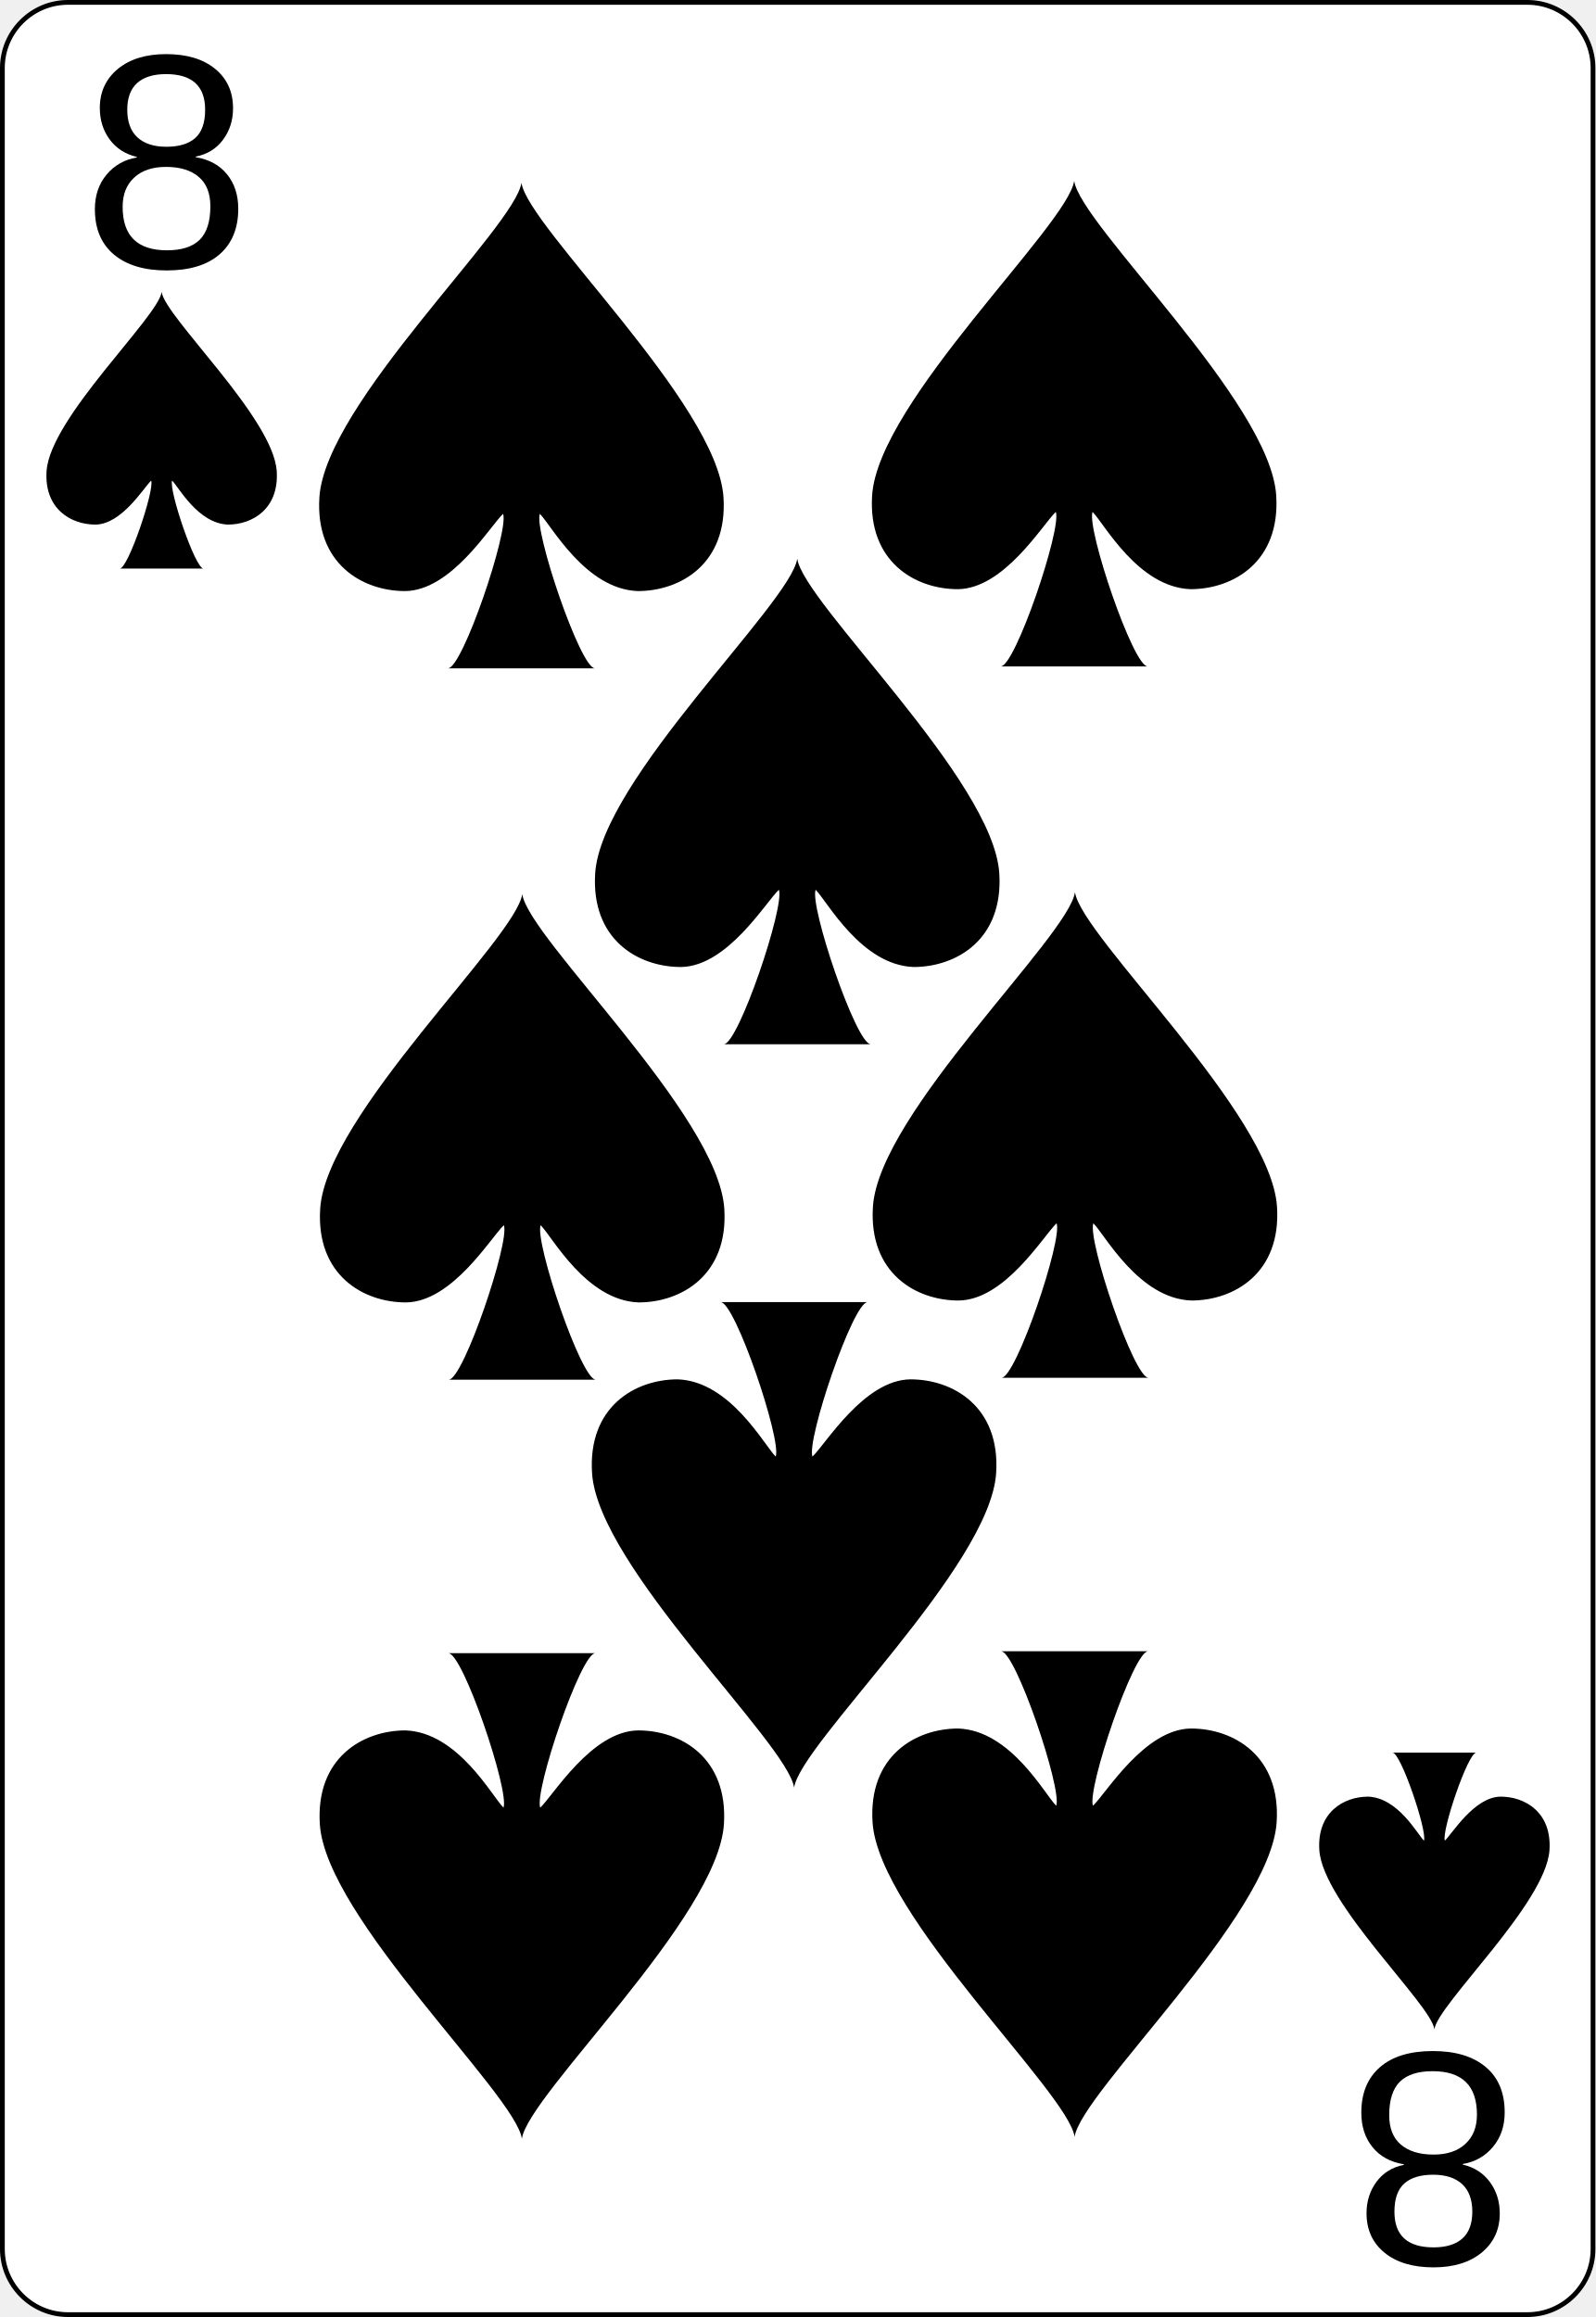
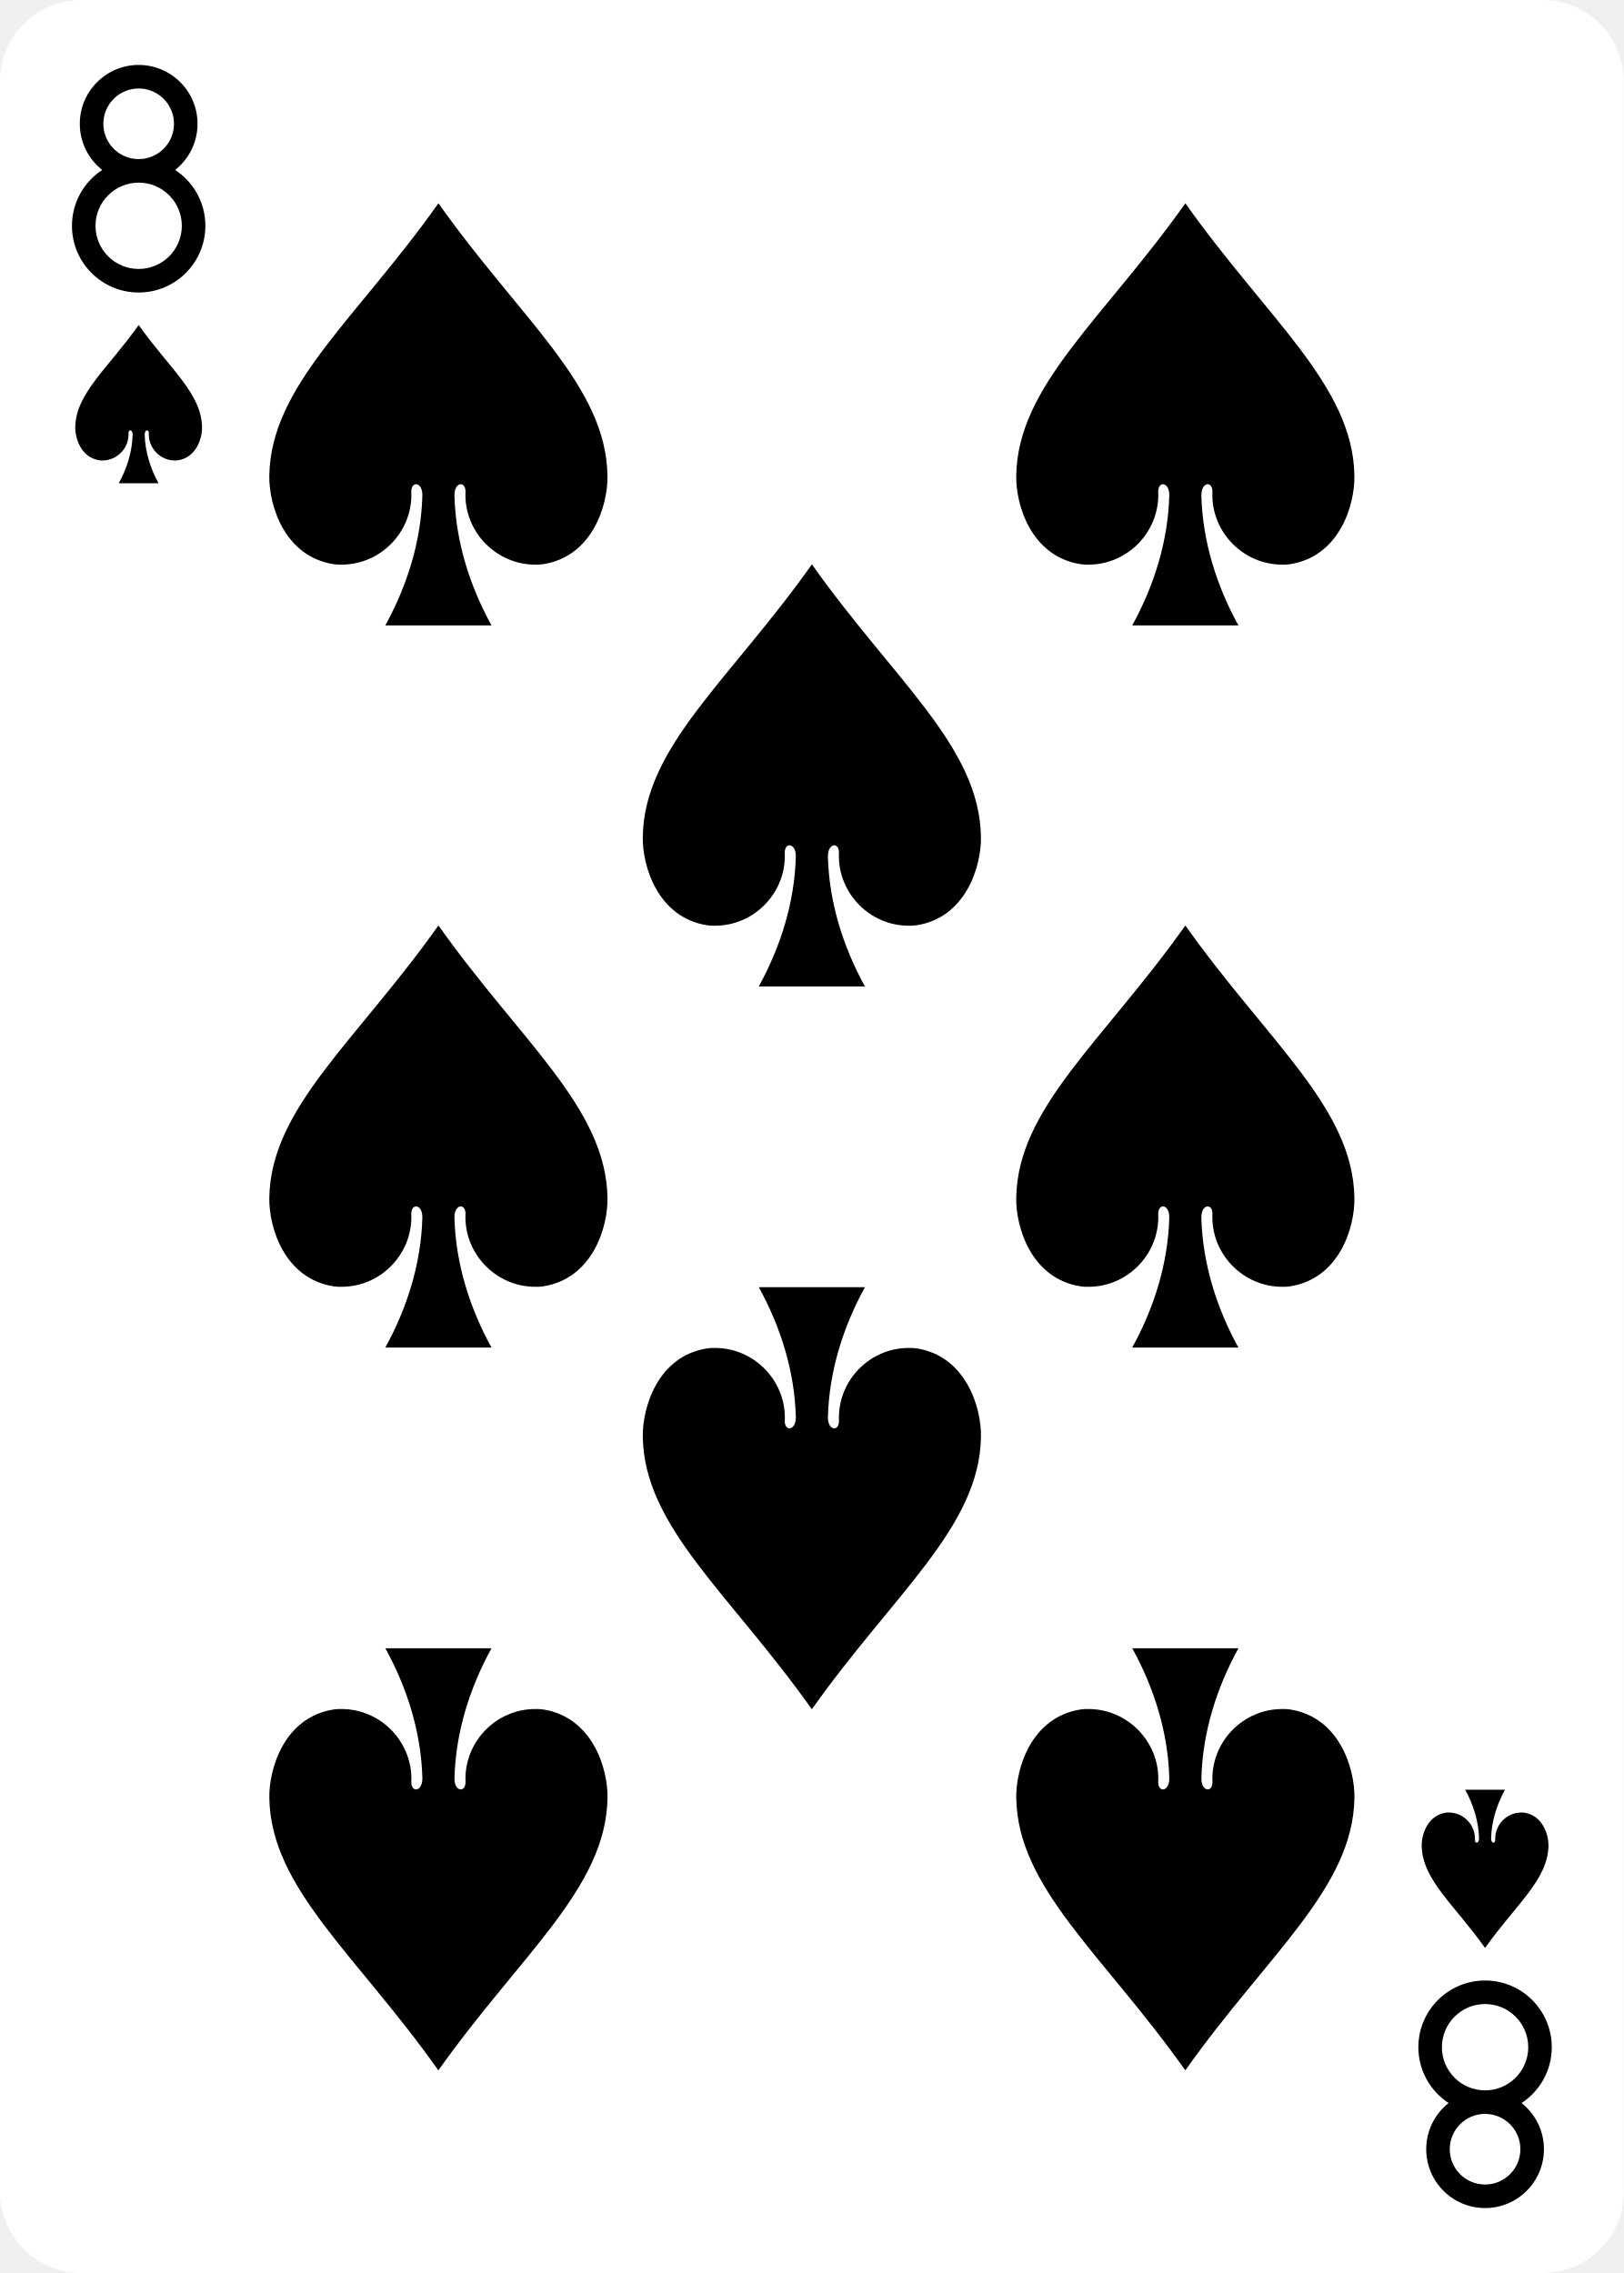
- <svg xmlns="http://www.w3.org/2000/svg" width="167.087pt" height="242.667pt" viewBox="0 0 167.087 242.667" xml:space="preserve" id="svg2" version="1.1">
-   <defs id="defs41" />
-   <g id="Layer_x0020_1" style="fill-rule:nonzero;clip-rule:nonzero;stroke:#000000;stroke-miterlimit:4;">
-     <path style="fill:#FFFFFF;stroke-width:0.5;" d="M166.837,235.548c0,3.777-3.087,6.869-6.871,6.869H7.111c-3.775,0-6.861-3.092-6.861-6.869V7.12C0.25,3.343,3.336,0.25,7.111,0.25h152.855    c3.784,0,6.871,3.093,6.871,6.87v228.428z" id="path5" />
-     <g style="stroke:none;" id="g7">
-       <g id="g9">
- 				
- 			</g>
-     </g>
-     <g id="g15">
- 			
- 		</g>
-     <g id="g19">
- 			
- 		</g>
-     <g style="stroke:none;" id="g23">
-       <g id="g25">
- 				
- 			</g>
-     </g>
-     <g style="stroke:none;" id="g31">
-       <g id="g33">
- 				
- 			</g>
+ <svg xmlns="http://www.w3.org/2000/svg" width="100%" height="100%" viewBox="0 0 1500 2100" version="1.1" xml:space="preserve" style="fill-rule:evenodd;clip-rule:evenodd;stroke-linejoin:round;stroke-miterlimit:2;">
+   <g transform="matrix(2,0,0,2,0,0)">
+     <path d="M750,37.5C750,16.803 733.197,0 712.5,0L37.5,0C16.803,0 0,16.803 0,37.5L0,1012.5C0,1033.197 16.803,1050 37.5,1050L712.5,1050C733.197,1050 750,1033.197 750,1012.5L750,37.5Z" style="fill:white;" />
+   </g>
+   <g id="spades">
+     <g>
+       <g>
+         <g id="b" transform="matrix(-71.44049,0,-0,-71.44049,24663.953,13930.658)">
+           <path d="M339.569,168.222C340.627,169.718 341.738,170.578 341.755,171.747C341.761,172.125 341.562,172.792 340.919,172.89C340.887,172.895 340.854,172.895 340.82,172.895C340.326,172.895 339.918,172.488 339.918,171.993L339.919,171.951C339.92,171.888 339.89,171.855 339.857,171.855C339.819,171.856 339.774,171.903 339.776,172.004C339.792,172.592 339.971,173.165 340.255,173.681L338.882,173.681C339.166,173.165 339.345,172.592 339.361,172.004C339.364,171.903 339.319,171.856 339.28,171.855C339.247,171.855 339.218,171.888 339.218,171.951L339.219,171.993C339.219,172.488 338.812,172.895 338.317,172.895C338.284,172.895 338.251,172.895 338.218,172.89C337.576,172.792 337.376,172.125 337.382,171.747C337.399,170.578 338.511,169.718 339.569,168.222Z" />
+         </g>
+         <g id="b1" transform="matrix(-71.44049,0,-0,-71.44049,25008.953,13597.058)">
+           <path d="M339.569,168.222C340.627,169.718 341.738,170.578 341.755,171.747C341.761,172.125 341.562,172.792 340.919,172.89C340.887,172.895 340.854,172.895 340.82,172.895C340.326,172.895 339.918,172.488 339.918,171.993L339.919,171.951C339.92,171.888 339.89,171.855 339.857,171.855C339.819,171.856 339.774,171.903 339.776,172.004C339.792,172.592 339.971,173.165 340.255,173.681L338.882,173.681C339.166,173.165 339.345,172.592 339.361,172.004C339.364,171.903 339.319,171.856 339.28,171.855C339.247,171.855 339.218,171.888 339.218,171.951L339.219,171.993C339.219,172.488 338.812,172.895 338.317,172.895C338.284,172.895 338.251,172.895 338.218,172.89C337.576,172.792 337.376,172.125 337.382,171.747C337.399,170.578 338.511,169.718 339.569,168.222Z" />
+         </g>
+         <g id="b2" transform="matrix(-71.44049,0,-0,-71.44049,25353.953,13930.658)">
+           <path d="M339.569,168.222C340.627,169.718 341.738,170.578 341.755,171.747C341.761,172.125 341.562,172.792 340.919,172.89C340.887,172.895 340.854,172.895 340.82,172.895C340.326,172.895 339.918,172.488 339.918,171.993L339.919,171.951C339.92,171.888 339.89,171.855 339.857,171.855C339.819,171.856 339.774,171.903 339.776,172.004C339.792,172.592 339.971,173.165 340.255,173.681L338.882,173.681C339.166,173.165 339.345,172.592 339.361,172.004C339.364,171.903 339.319,171.856 339.28,171.855C339.247,171.855 339.218,171.888 339.218,171.951L339.219,171.993C339.219,172.488 338.812,172.895 338.317,172.895C338.284,172.895 338.251,172.895 338.218,172.89C337.576,172.792 337.376,172.125 337.382,171.747C337.399,170.578 338.511,169.718 339.569,168.222Z" />
+         </g>
+         <g id="b3" transform="matrix(71.44049,0,0,71.44049,-23853.953,-11830.058)">
+           <path d="M339.569,168.222C340.627,169.718 341.738,170.578 341.755,171.747C341.761,172.125 341.562,172.792 340.919,172.89C340.887,172.895 340.854,172.895 340.82,172.895C340.326,172.895 339.918,172.488 339.918,171.993L339.919,171.951C339.92,171.888 339.89,171.855 339.857,171.855C339.819,171.856 339.774,171.903 339.776,172.004C339.792,172.592 339.971,173.165 340.255,173.681L338.882,173.681C339.166,173.165 339.345,172.592 339.361,172.004C339.364,171.903 339.319,171.856 339.28,171.855C339.247,171.855 339.218,171.888 339.218,171.951L339.219,171.993C339.219,172.488 338.812,172.895 338.317,172.895C338.284,172.895 338.251,172.895 338.218,172.89C337.576,172.792 337.376,172.125 337.382,171.747C337.399,170.578 338.511,169.718 339.569,168.222Z" />
+         </g>
+         <g id="b4" transform="matrix(71.44049,0,0,71.44049,-23163.953,-11830.058)">
+           <path d="M339.569,168.222C340.627,169.718 341.738,170.578 341.755,171.747C341.761,172.125 341.562,172.792 340.919,172.89C340.887,172.895 340.854,172.895 340.82,172.895C340.326,172.895 339.918,172.488 339.918,171.993L339.919,171.951C339.92,171.888 339.89,171.855 339.857,171.855C339.819,171.856 339.774,171.903 339.776,172.004C339.792,172.592 339.971,173.165 340.255,173.681L338.882,173.681C339.166,173.165 339.345,172.592 339.361,172.004C339.364,171.903 339.319,171.856 339.28,171.855C339.247,171.855 339.218,171.888 339.218,171.951L339.219,171.993C339.219,172.488 338.812,172.895 338.317,172.895C338.284,172.895 338.251,172.895 338.218,172.89C337.576,172.792 337.376,172.125 337.382,171.747C337.399,170.578 338.511,169.718 339.569,168.222Z" />
+         </g>
+         <g id="b5" transform="matrix(71.44049,0,0,71.44049,-23163.953,-11162.858)">
+           <path d="M339.569,168.222C340.627,169.718 341.738,170.578 341.755,171.747C341.761,172.125 341.562,172.792 340.919,172.89C340.887,172.895 340.854,172.895 340.82,172.895C340.326,172.895 339.918,172.488 339.918,171.993L339.919,171.951C339.92,171.888 339.89,171.855 339.857,171.855C339.819,171.856 339.774,171.903 339.776,172.004C339.792,172.592 339.971,173.165 340.255,173.681L338.882,173.681C339.166,173.165 339.345,172.592 339.361,172.004C339.364,171.903 339.319,171.856 339.28,171.855C339.247,171.855 339.218,171.888 339.218,171.951L339.219,171.993C339.219,172.488 338.812,172.895 338.317,172.895C338.284,172.895 338.251,172.895 338.218,172.89C337.576,172.792 337.376,172.125 337.382,171.747C337.399,170.578 338.511,169.718 339.569,168.222Z" />
+         </g>
+         <g id="b6" transform="matrix(71.44049,0,0,71.44049,-23853.953,-11162.858)">
+           <path d="M339.569,168.222C340.627,169.718 341.738,170.578 341.755,171.747C341.761,172.125 341.562,172.792 340.919,172.89C340.887,172.895 340.854,172.895 340.82,172.895C340.326,172.895 339.918,172.488 339.918,171.993L339.919,171.951C339.92,171.888 339.89,171.855 339.857,171.855C339.819,171.856 339.774,171.903 339.776,172.004C339.792,172.592 339.971,173.165 340.255,173.681L338.882,173.681C339.166,173.165 339.345,172.592 339.361,172.004C339.364,171.903 339.319,171.856 339.28,171.855C339.247,171.855 339.218,171.888 339.218,171.951L339.219,171.993C339.219,172.488 338.812,172.895 338.317,172.895C338.284,172.895 338.251,172.895 338.218,172.89C337.576,172.792 337.376,172.125 337.382,171.747C337.399,170.578 338.511,169.718 339.569,168.222Z" />
+         </g>
+         <g id="b7" transform="matrix(71.44049,0,0,71.44049,-23508.953,-11496.458)">
+           <path d="M339.569,168.222C340.627,169.718 341.738,170.578 341.755,171.747C341.761,172.125 341.562,172.792 340.919,172.89C340.887,172.895 340.854,172.895 340.82,172.895C340.326,172.895 339.918,172.488 339.918,171.993L339.919,171.951C339.92,171.888 339.89,171.855 339.857,171.855C339.819,171.856 339.774,171.903 339.776,172.004C339.792,172.592 339.971,173.165 340.255,173.681L338.882,173.681C339.166,173.165 339.345,172.592 339.361,172.004C339.364,171.903 339.319,171.856 339.28,171.855C339.247,171.855 339.218,171.888 339.218,171.951L339.219,171.993C339.219,172.488 338.812,172.895 338.317,172.895C338.284,172.895 338.251,172.895 338.218,172.89C337.576,172.792 337.376,172.125 337.382,171.747C337.399,170.578 338.511,169.718 339.569,168.222Z" />
+         </g>
+       </g>
+       <g transform="matrix(2,0,0,2,0,0)">
+         <g id="b8" transform="matrix(13.39072,0,0,13.39072,-4483.019,-2102.467)">
+           <path d="M339.569,168.222C340.627,169.718 341.738,170.578 341.755,171.747C341.761,172.125 341.562,172.792 340.919,172.89C340.887,172.895 340.854,172.895 340.82,172.895C340.326,172.895 339.918,172.488 339.918,171.993L339.919,171.951C339.92,171.888 339.89,171.855 339.857,171.855C339.819,171.856 339.774,171.903 339.776,172.004C339.792,172.592 339.971,173.165 340.255,173.681L338.882,173.681C339.166,173.165 339.345,172.592 339.361,172.004C339.364,171.903 339.319,171.856 339.28,171.855C339.247,171.855 339.218,171.888 339.218,171.951L339.219,171.993C339.219,172.488 338.812,172.895 338.317,172.895C338.284,172.895 338.251,172.895 338.218,172.89C337.576,172.792 337.376,172.125 337.382,171.747C337.399,170.578 338.511,169.718 339.569,168.222Z" />
+         </g>
+         <g id="x" transform="matrix(7.249525,0,0,7.249525,-3999.309,1.001901)">
+           <path d="M562.824,10.692C563.984,11.451 564.75,12.762 564.75,14.25C564.75,16.596 562.846,18.5 560.5,18.5C558.154,18.5 556.25,16.596 556.25,14.25C556.25,12.762 557.016,11.451 558.176,10.692C557.307,10.005 556.75,8.942 556.75,7.75C556.75,5.68 558.43,4 560.5,4C562.57,4 564.25,5.68 564.25,7.75C564.25,8.942 563.693,10.005 562.824,10.692ZM560.5,10C561.742,10 562.75,8.992 562.75,7.75C562.75,6.508 561.742,5.5 560.5,5.5C559.258,5.5 558.25,6.508 558.25,7.75C558.25,8.992 559.258,10 560.5,10ZM560.5,11.5C558.982,11.5 557.75,12.732 557.75,14.25C557.75,15.768 558.982,17 560.5,17C562.018,17 563.25,15.768 563.25,14.25C563.25,12.732 562.018,11.5 560.5,11.5Z" />
+         </g>
+         <g transform="matrix(0.720725,0,0,0.55625,-140.25,-311.6339)">
+           <rect x="236.22" y="614.173" width="94.488" height="188.976" style="fill:none;" />
+         </g>
+         <g id="b9" transform="matrix(-13.39072,-0,0,-13.39072,5233.019,3152.467)">
+           <path d="M339.569,168.222C340.627,169.718 341.738,170.578 341.755,171.747C341.761,172.125 341.562,172.792 340.919,172.89C340.887,172.895 340.854,172.895 340.82,172.895C340.326,172.895 339.918,172.488 339.918,171.993L339.919,171.951C339.92,171.888 339.89,171.855 339.857,171.855C339.819,171.856 339.774,171.903 339.776,172.004C339.792,172.592 339.971,173.165 340.255,173.681L338.882,173.681C339.166,173.165 339.345,172.592 339.361,172.004C339.364,171.903 339.319,171.856 339.28,171.855C339.247,171.855 339.218,171.888 339.218,171.951L339.219,171.993C339.219,172.488 338.812,172.895 338.317,172.895C338.284,172.895 338.251,172.895 338.218,172.89C337.576,172.792 337.376,172.125 337.382,171.747C337.399,170.578 338.511,169.718 339.569,168.222Z" />
+         </g>
+         <g id="x1" transform="matrix(-7.249525,-0,0,-7.249525,4749.309,1048.998)">
+           <path d="M562.824,10.692C563.984,11.451 564.75,12.762 564.75,14.25C564.75,16.596 562.846,18.5 560.5,18.5C558.154,18.5 556.25,16.596 556.25,14.25C556.25,12.762 557.016,11.451 558.176,10.692C557.307,10.005 556.75,8.942 556.75,7.75C556.75,5.68 558.43,4 560.5,4C562.57,4 564.25,5.68 564.25,7.75C564.25,8.942 563.693,10.005 562.824,10.692ZM560.5,10C561.742,10 562.75,8.992 562.75,7.75C562.75,6.508 561.742,5.5 560.5,5.5C559.258,5.5 558.25,6.508 558.25,7.75C558.25,8.992 559.258,10 560.5,10ZM560.5,11.5C558.982,11.5 557.75,12.732 557.75,14.25C557.75,15.768 558.982,17 560.5,17C562.018,17 563.25,15.768 563.25,14.25C563.25,12.732 562.018,11.5 560.5,11.5Z" />
+         </g>
+         <g transform="matrix(-0.720725,-0,0,-0.55625,890.25,1361.634)">
+           <rect x="236.22" y="614.173" width="94.488" height="188.976" style="fill:none;" />
+         </g>
+       </g>
    </g>
  </g>
-   <text xml:space="preserve" style="font-size:32px;font-style:normal;font-weight:normal;line-height:125%;letter-spacing:0px;word-spacing:0px;fill:#000000;fill-opacity:1;stroke:none;font-family:Bitstream Vera Sans" x="8.547" y="28.013" id="text3788">
-     <tspan id="tspan3790" x="8.547" y="28.013" style="font-style:normal;font-variant:normal;font-weight:normal;font-stretch:normal;font-family:Arial;-inkscape-font-specification:Arial">8</tspan>
-   </text>
-   <g transform="matrix(1.508595,0,0,1.379325,16.9291,45.0659)" id="layer1-7">
-     <path id="sl" d="M 7.989,3.103 C 7.747,-0.954 0.242,-8.59 0,-10.5 c -0.242,1.909 -7.747,9.545 -7.989,13.603 -0.169,2.868 1.695,4.057 3.39,4.057 1.835,-0.022 3.351,-2.801 3.873,-3.341 0.242,0.716 -1.603,6.682 -2.179,6.682 l 5.811,0 C 2.33,10.501 0.485,4.535 0.727,3.819 1.184,4.315 2.524,7.077 4.601,7.16 6.295,7.159 8.158,5.971 7.989,3.103 z" style="fill:#000000" />
-   </g>
-   <g transform="matrix(2.648679,0,0,2.421718,54.61089,44.566)" id="layer1-7-88">
-     <path id="sl-4" d="M 7.989,3.103 C 7.747,-0.954 0.242,-8.59 0,-10.5 c -0.242,1.909 -7.747,9.545 -7.989,13.603 -0.169,2.868 1.695,4.057 3.39,4.057 1.835,-0.022 3.351,-2.801 3.873,-3.341 0.242,0.716 -1.603,6.682 -2.179,6.682 l 5.811,0 C 2.33,10.501 0.485,4.535 0.727,3.819 1.184,4.315 2.524,7.077 4.601,7.16 6.295,7.159 8.158,5.971 7.989,3.103 z" style="fill:#000000" />
-   </g>
-   <text xml:space="preserve" style="font-size:32px;font-style:normal;font-weight:normal;line-height:125%;letter-spacing:0px;word-spacing:0px;fill:#000000;fill-opacity:1;stroke:none;font-family:Bitstream Vera Sans" x="-158.978" y="-215.124" id="text3788-7" transform="scale(-1,-1)">
-     <tspan id="tspan3790-6" x="-158.978" y="-215.124" style="font-style:normal;font-variant:normal;font-weight:normal;font-stretch:normal;font-family:Arial;-inkscape-font-specification:Arial">8</tspan>
-   </text>
-   <g transform="matrix(-1.508595,0,0,-1.379325,150.2251,198.0441)" id="layer1-7-3">
-     <path id="sl-1" d="M 7.989,3.103 C 7.747,-0.954 0.242,-8.59 0,-10.5 c -0.242,1.909 -7.747,9.545 -7.989,13.603 -0.169,2.868 1.695,4.057 3.39,4.057 1.835,-0.022 3.351,-2.801 3.873,-3.341 0.242,0.716 -1.603,6.682 -2.179,6.682 l 5.811,0 C 2.33,10.501 0.485,4.535 0.727,3.819 1.184,4.315 2.524,7.077 4.601,7.16 6.295,7.159 8.158,5.971 7.989,3.103 z" style="fill:#000000" />
-   </g>
-   <g transform="matrix(-2.648679,0,0,-2.421718,54.65613,198.5713)" id="layer1-7-88-7">
-     <path id="sl-4-5" d="M 7.989,3.103 C 7.747,-0.954 0.242,-8.59 0,-10.5 c -0.242,1.909 -7.747,9.545 -7.989,13.603 -0.169,2.868 1.695,4.057 3.39,4.057 1.835,-0.022 3.351,-2.801 3.873,-3.341 0.242,0.716 -1.603,6.682 -2.179,6.682 l 5.811,0 C 2.33,10.501 0.485,4.535 0.727,3.819 1.184,4.315 2.524,7.077 4.601,7.16 6.295,7.159 8.158,5.971 7.989,3.103 z" style="fill:#000000" />
-   </g>
-   <g transform="matrix(2.648679,0,0,2.421718,54.6947,119.0673)" id="layer1-7-88-6">
-     <path id="sl-4-8" d="M 7.989,3.103 C 7.747,-0.954 0.242,-8.59 0,-10.5 c -0.242,1.909 -7.747,9.545 -7.989,13.603 -0.169,2.868 1.695,4.057 3.39,4.057 1.835,-0.022 3.351,-2.801 3.873,-3.341 0.242,0.716 -1.603,6.682 -2.179,6.682 l 5.811,0 C 2.33,10.501 0.485,4.535 0.727,3.819 1.184,4.315 2.524,7.077 4.601,7.16 6.295,7.159 8.158,5.971 7.989,3.103 z" style="fill:#000000" />
-   </g>
-   <g transform="matrix(2.648679,0,0,2.421718,112.4978,44.36691)" id="layer1-7-88-68">
-     <path id="sl-4-84" d="M 7.989,3.103 C 7.747,-0.954 0.242,-8.59 0,-10.5 c -0.242,1.909 -7.747,9.545 -7.989,13.603 -0.169,2.868 1.695,4.057 3.39,4.057 1.835,-0.022 3.351,-2.801 3.873,-3.341 0.242,0.716 -1.603,6.682 -2.179,6.682 l 5.811,0 C 2.33,10.501 0.485,4.535 0.727,3.819 1.184,4.315 2.524,7.077 4.601,7.16 6.295,7.159 8.158,5.971 7.989,3.103 z" style="fill:#000000" />
-   </g>
-   <g transform="matrix(-2.648679,0,0,-2.421718,112.543,198.3722)" id="layer1-7-88-7-3">
-     <path id="sl-4-5-1" d="M 7.989,3.103 C 7.747,-0.954 0.242,-8.59 0,-10.5 c -0.242,1.909 -7.747,9.545 -7.989,13.603 -0.169,2.868 1.695,4.057 3.39,4.057 1.835,-0.022 3.351,-2.801 3.873,-3.341 0.242,0.716 -1.603,6.682 -2.179,6.682 l 5.811,0 C 2.33,10.501 0.485,4.535 0.727,3.819 1.184,4.315 2.524,7.077 4.601,7.16 6.295,7.159 8.158,5.971 7.989,3.103 z" style="fill:#000000" />
-   </g>
-   <g transform="matrix(2.648679,0,0,2.421718,112.5816,118.8682)" id="layer1-7-88-6-4">
-     <path id="sl-4-8-9" d="M 7.989,3.103 C 7.747,-0.954 0.242,-8.59 0,-10.5 c -0.242,1.909 -7.747,9.545 -7.989,13.603 -0.169,2.868 1.695,4.057 3.39,4.057 1.835,-0.022 3.351,-2.801 3.873,-3.341 0.242,0.716 -1.603,6.682 -2.179,6.682 l 5.811,0 C 2.33,10.501 0.485,4.535 0.727,3.819 1.184,4.315 2.524,7.077 4.601,7.16 6.295,7.159 8.158,5.971 7.989,3.103 z" style="fill:#000000" />
-   </g>
-   <g transform="matrix(2.648679,0,0,2.421718,83.4947,83.93795)" id="layer1-7-88-688">
-     <path id="sl-4-4" d="M 7.989,3.103 C 7.747,-0.954 0.242,-8.59 0,-10.5 c -0.242,1.909 -7.747,9.545 -7.989,13.603 -0.169,2.868 1.695,4.057 3.39,4.057 1.835,-0.022 3.351,-2.801 3.873,-3.341 0.242,0.716 -1.603,6.682 -2.179,6.682 l 5.811,0 C 2.33,10.501 0.485,4.535 0.727,3.819 1.184,4.315 2.524,7.077 4.601,7.16 6.295,7.159 8.158,5.971 7.989,3.103 z" style="fill:#000000" />
-   </g>
-   <g transform="matrix(-2.648679,0,0,-2.421718,83.16599,161.8032)" id="layer1-7-88-688-6">
-     <path id="sl-4-4-8" d="M 7.989,3.103 C 7.747,-0.954 0.242,-8.59 0,-10.5 c -0.242,1.909 -7.747,9.545 -7.989,13.603 -0.169,2.868 1.695,4.057 3.39,4.057 1.835,-0.022 3.351,-2.801 3.873,-3.341 0.242,0.716 -1.603,6.682 -2.179,6.682 l 5.811,0 C 2.33,10.501 0.485,4.535 0.727,3.819 1.184,4.315 2.524,7.077 4.601,7.16 6.295,7.159 8.158,5.971 7.989,3.103 z" style="fill:#000000" />
-   </g>
</svg>
